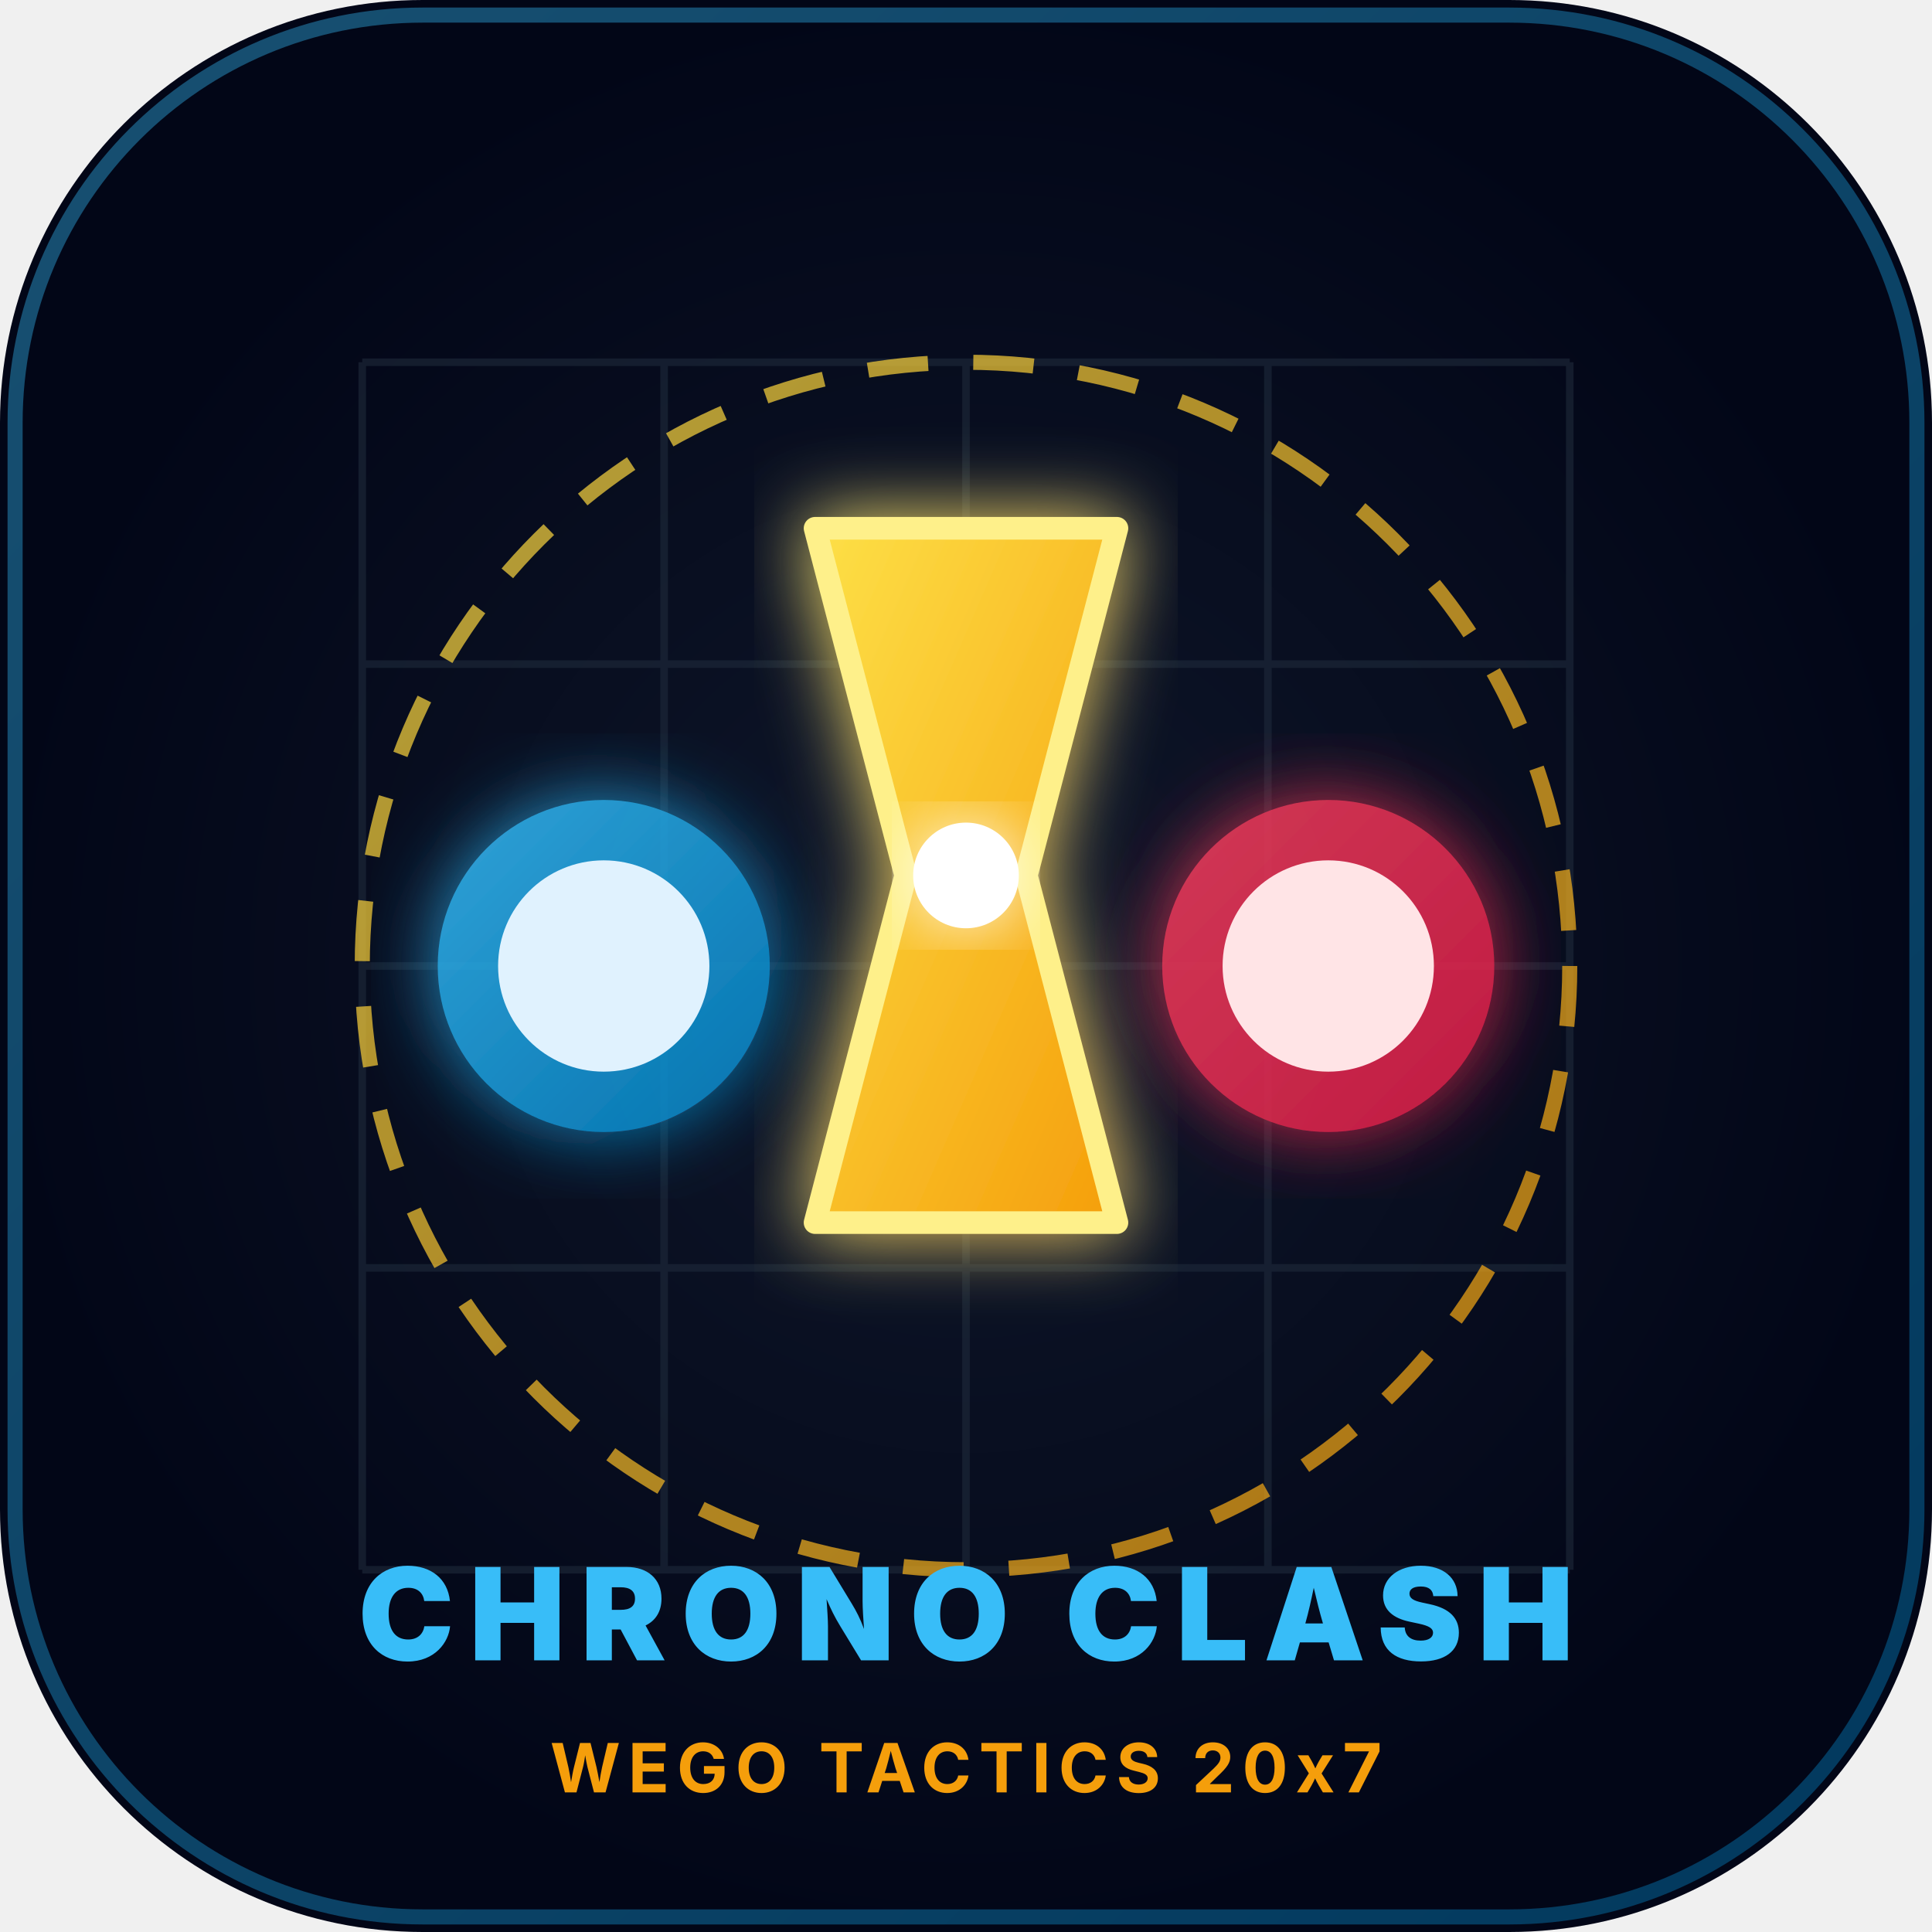
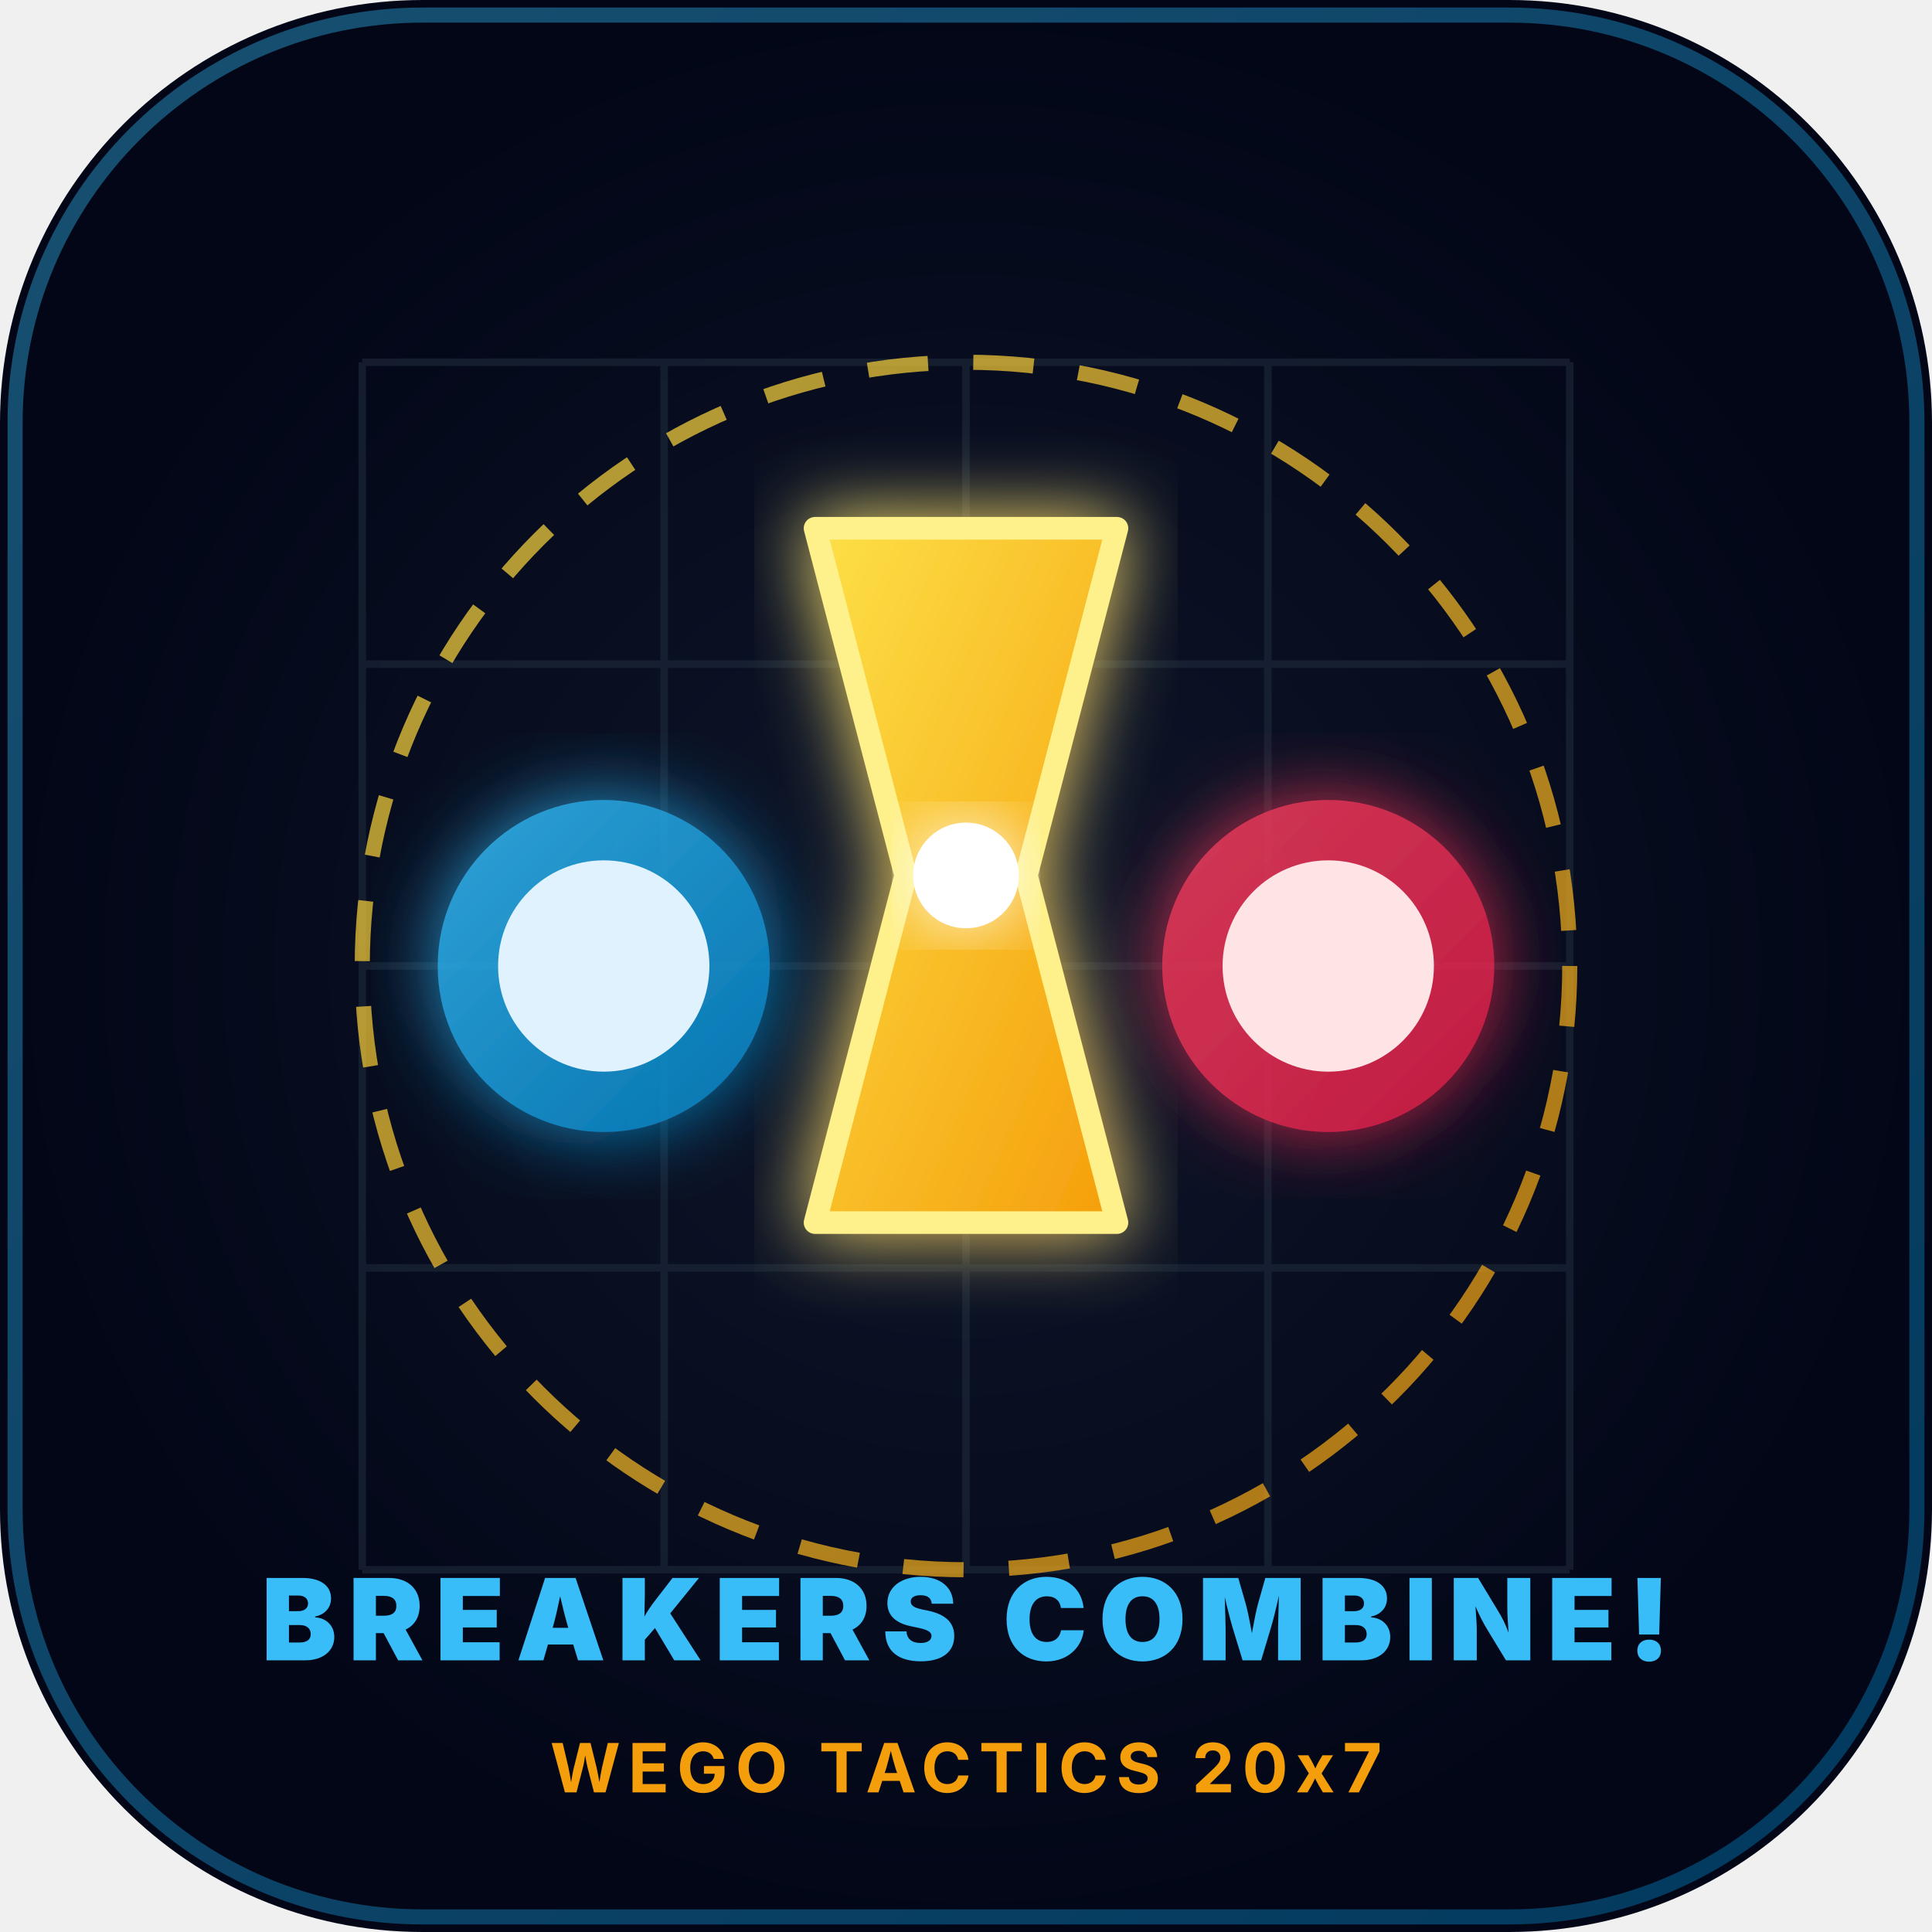
<svg xmlns="http://www.w3.org/2000/svg" viewBox="0 0 512 512" width="512" height="512">
  <defs>
    <radialGradient id="bgGlow" cx="50%" cy="50%" r="50%">
      <stop offset="0%" stop-color="#0f172a" />
      <stop offset="100%" stop-color="#020617" />
    </radialGradient>
    <linearGradient id="goldGrad" x1="0%" y1="0%" x2="100%" y2="100%">
      <stop offset="0%" stop-color="#fde047" />
      <stop offset="100%" stop-color="#f59e0b" />
    </linearGradient>
    <linearGradient id="blueGrad" x1="0%" y1="0%" x2="100%" y2="100%">
      <stop offset="0%" stop-color="#38bdf8" />
      <stop offset="100%" stop-color="#0284c7" />
    </linearGradient>
    <linearGradient id="redGrad" x1="0%" y1="0%" x2="100%" y2="100%">
      <stop offset="0%" stop-color="#f43f5e" />
      <stop offset="100%" stop-color="#e11d48" />
    </linearGradient>
    <filter id="neonGlow" x="-20%" y="-20%" width="140%" height="140%">
      <feGaussianBlur stdDeviation="10" result="blur" />
      <feComposite in="SourceGraphic" in2="blur" operator="over" />
    </filter>
  </defs>
  <rect width="512" height="512" rx="112" fill="url(#bgGlow)" />
  <rect width="504" height="504" x="4" y="4" rx="108" fill="none" stroke="url(#blueGrad)" stroke-width="4" stroke-opacity="0.4" />
  <g stroke="#1e293b" stroke-width="2" opacity="0.6">
    <line x1="96" y1="96" x2="416" y2="96" />
    <line x1="96" y1="176" x2="416" y2="176" />
    <line x1="96" y1="256" x2="416" y2="256" />
    <line x1="96" y1="336" x2="416" y2="336" />
    <line x1="96" y1="416" x2="416" y2="416" />
    <line x1="96" y1="96" x2="96" y2="416" />
    <line x1="176" y1="96" x2="176" y2="416" />
    <line x1="256" y1="96" x2="256" y2="416" />
    <line x1="336" y1="96" x2="336" y2="416" />
    <line x1="416" y1="96" x2="416" y2="416" />
  </g>
  <circle cx="160" cy="256" r="44" fill="url(#blueGrad)" opacity="0.85" filter="url(#neonGlow)" />
  <circle cx="160" cy="256" r="28" fill="#e0f2fe" />
  <circle cx="352" cy="256" r="44" fill="url(#redGrad)" opacity="0.85" filter="url(#neonGlow)" />
  <circle cx="352" cy="256" r="28" fill="#ffe4e6" />
  <path d="M 216 140 L 296 140 L 272 232 L 296 324 L 216 324 L 240 232 Z" fill="url(#goldGrad)" stroke="#fef08a" stroke-width="6" stroke-linejoin="round" filter="url(#neonGlow)" />
  <circle cx="256" cy="232" r="14" fill="#ffffff" filter="url(#neonGlow)" />
  <circle cx="256" cy="256" r="160" fill="none" stroke="url(#goldGrad)" stroke-width="4" stroke-dasharray="16 12" opacity="0.7" />
-   <text x="256" y="440" font-family="system-ui, -apple-system, sans-serif" font-weight="900" font-size="34" fill="#38bdf8" text-anchor="middle" letter-spacing="4">CHRONO CLASH</text>
+   <text x="256" y="440" font-family="system-ui, -apple-system, sans-serif" font-weight="900" font-size="30" fill="#38bdf8" text-anchor="middle" letter-spacing="3">BREAKERS COMBINE!</text>
  <text x="256" y="475" font-family="system-ui, -apple-system, sans-serif" font-weight="700" font-size="18" fill="#f59e0b" text-anchor="middle" letter-spacing="2">WEGO TACTICS 20x7</text>
</svg>
